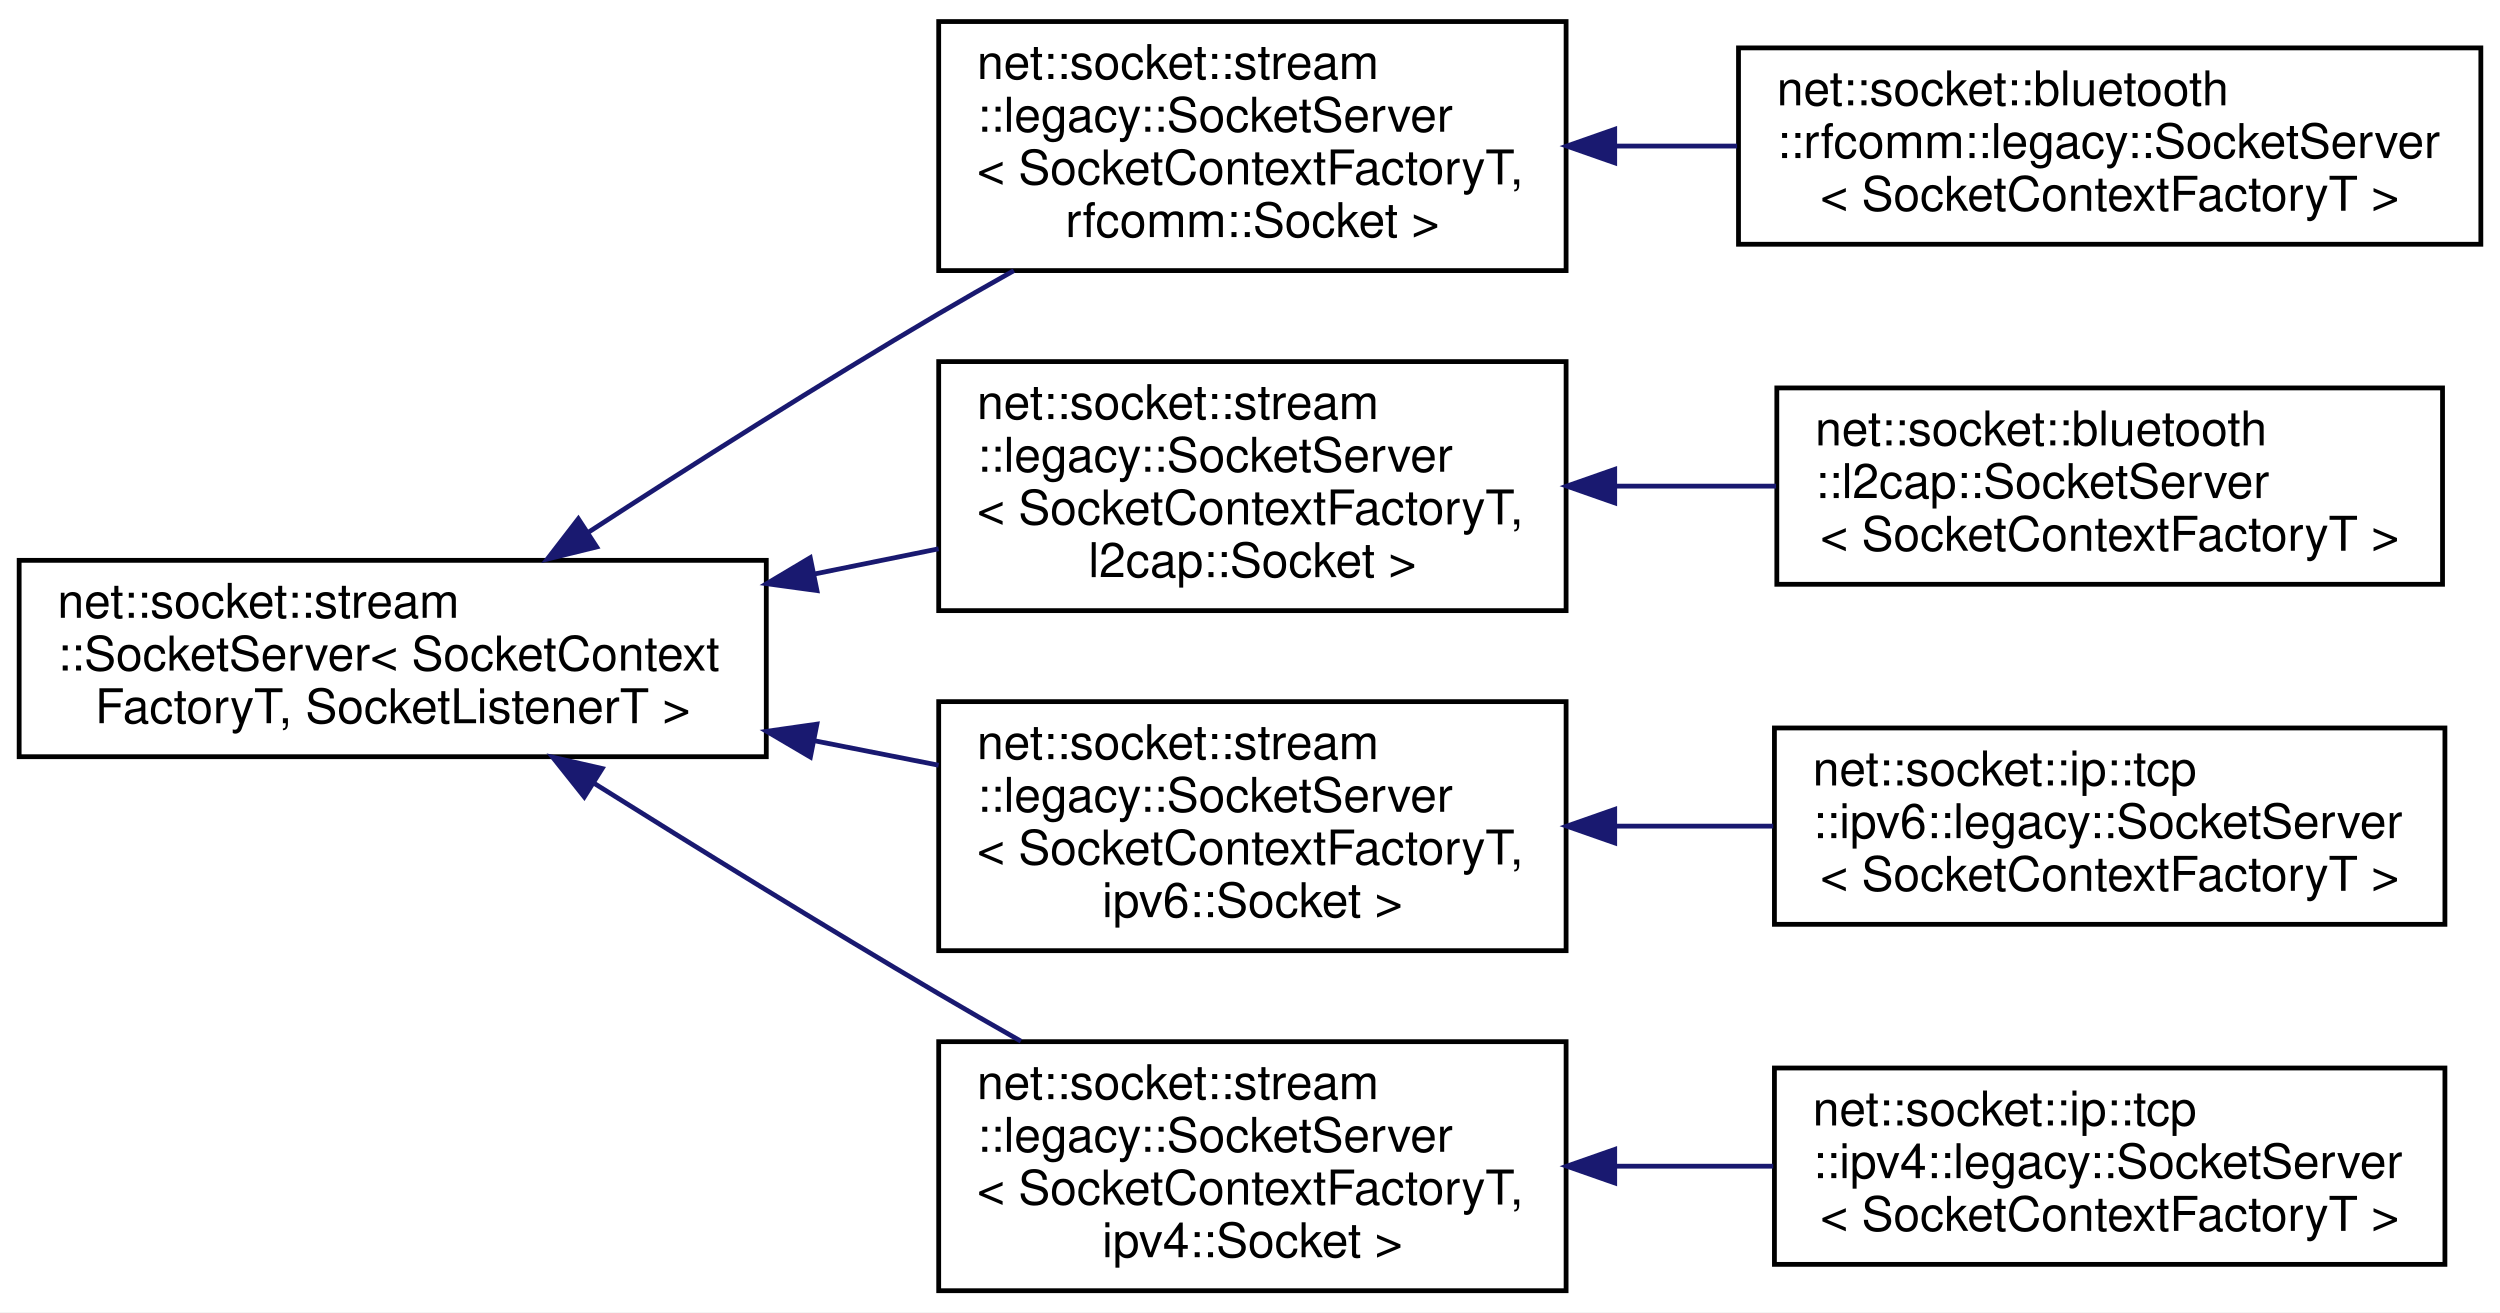
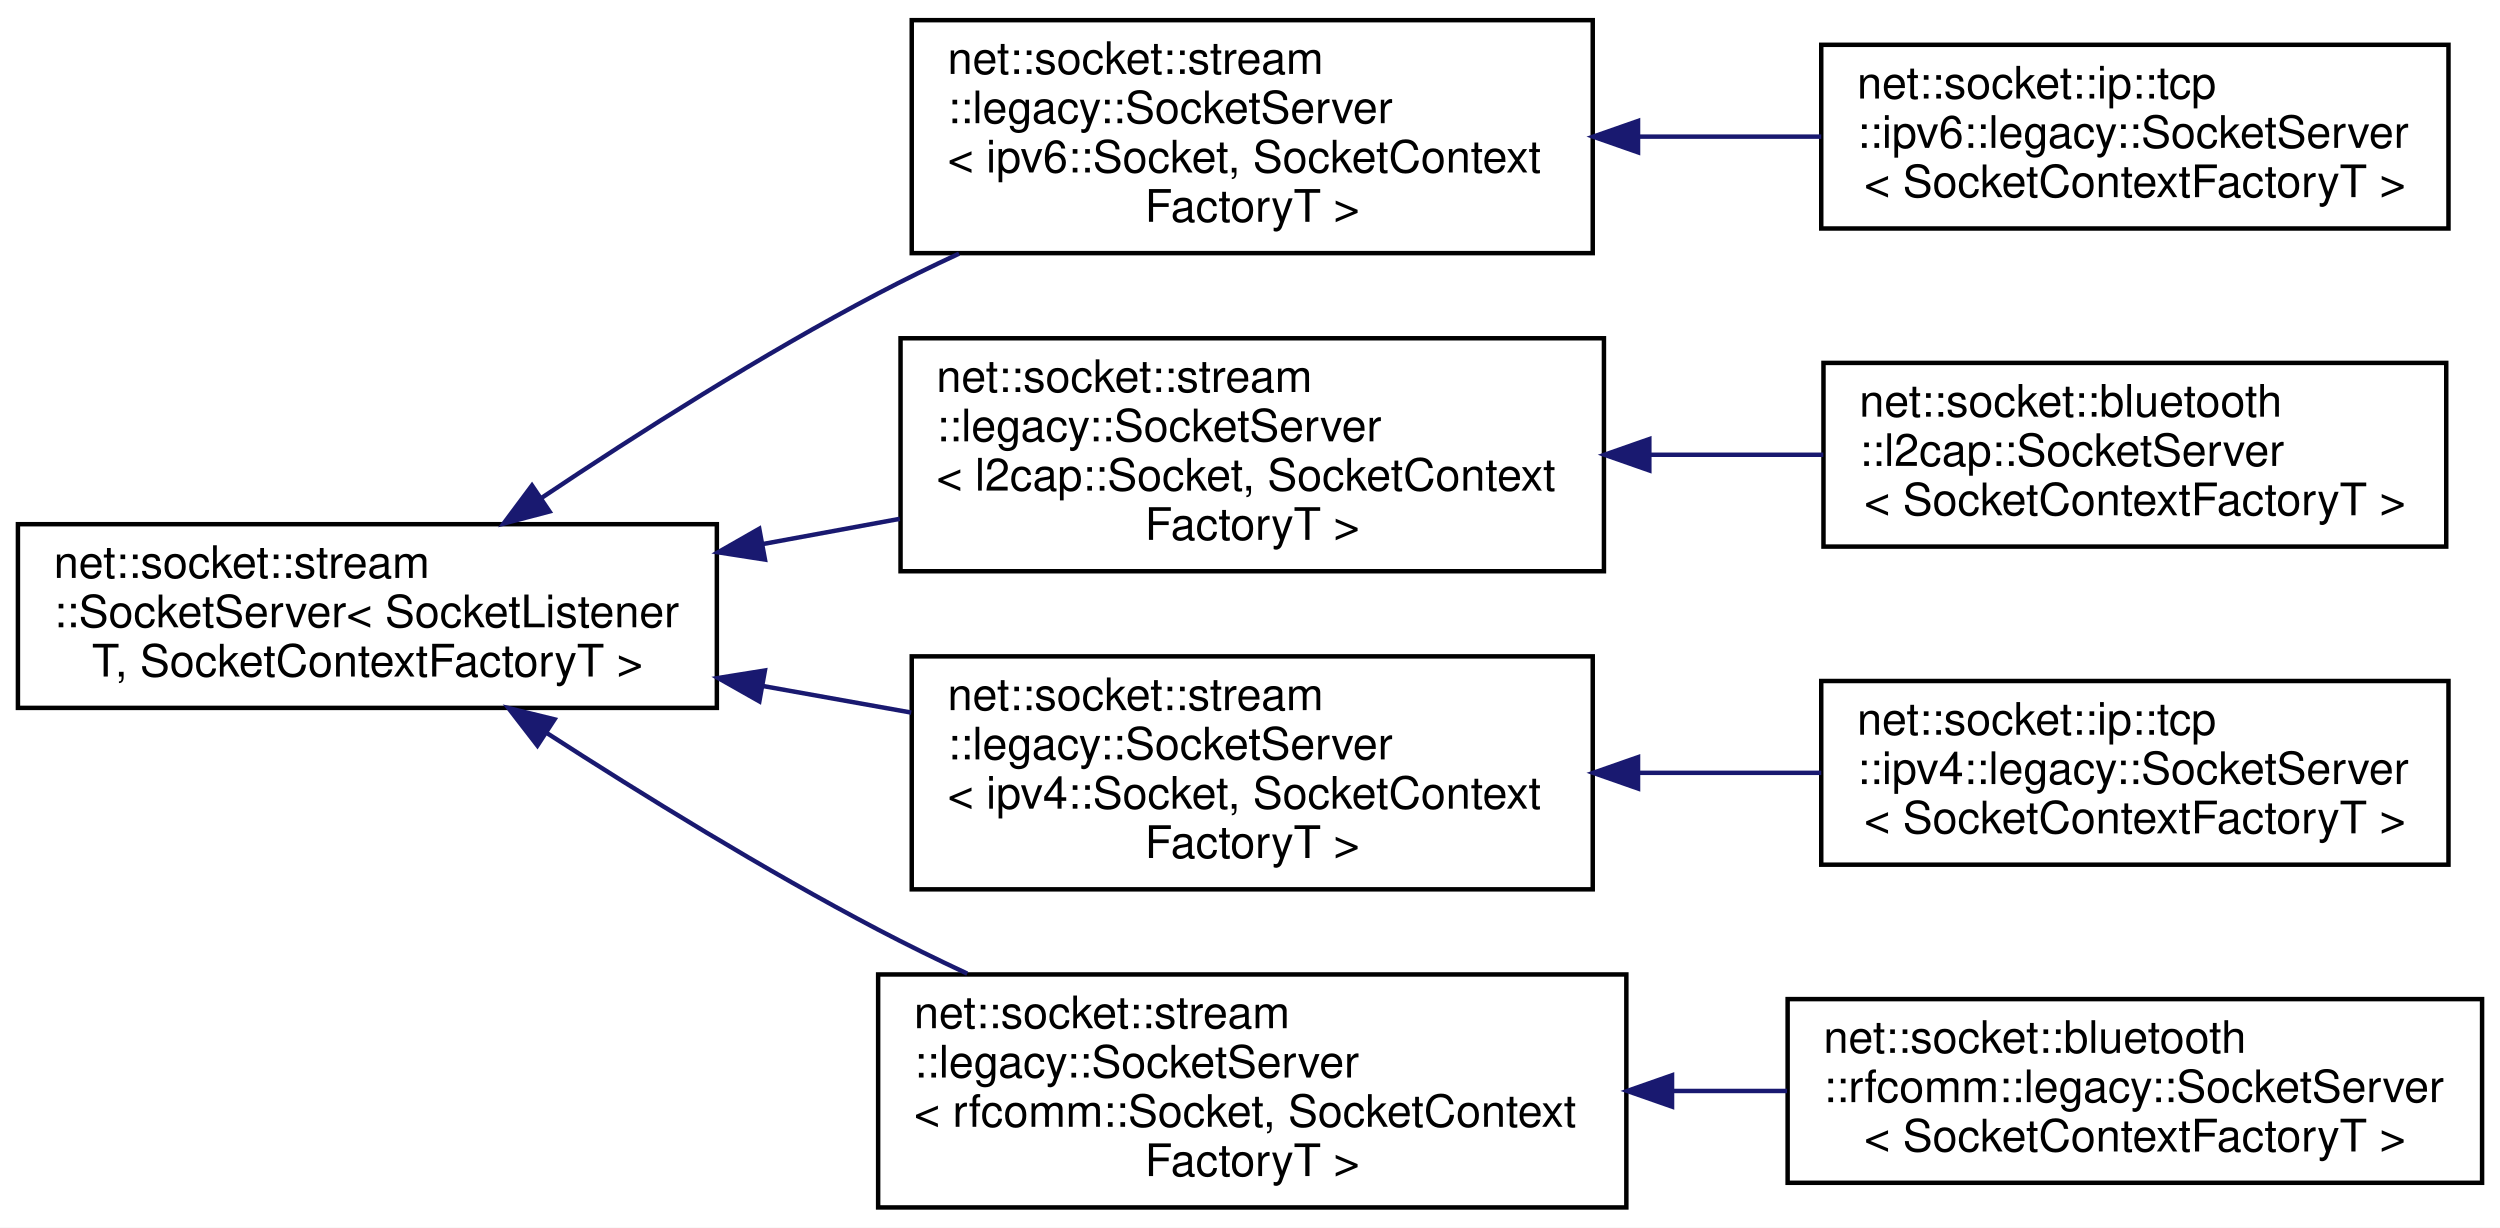
- <svg xmlns="http://www.w3.org/2000/svg" xmlns:xlink="http://www.w3.org/1999/xlink" width="522pt" height="274pt" viewBox="0.00 0.00 522.00 274.00">
+ <svg xmlns="http://www.w3.org/2000/svg" xmlns:xlink="http://www.w3.org/1999/xlink" width="558pt" height="274pt" viewBox="0.00 0.00 558.00 274.00">
  <g id="graph0" class="graph" transform="scale(1 1) rotate(0) translate(4 270)">
-     <polygon fill="white" stroke="transparent" points="-4,4 -4,-270 518,-270 518,4 -4,4" />
+     <polygon fill="white" stroke="transparent" points="-4,4 -4,-270 554,-270 554,4 -4,4" />
    <g id="node1" class="node">
      <g id="a_node1">
        <a xlink:href="classnet_1_1socket_1_1stream_1_1_socket_server.html" target="_top" xlink:title=" ">
          <polygon fill="white" stroke="black" points="0,-112 0,-153 156,-153 156,-112 0,-112" />
          <text text-anchor="start" x="8" y="-141" font-family="Helvetica,sans-Serif" font-size="10.00">net::socket::stream</text>
-           <text text-anchor="start" x="8" y="-130" font-family="Helvetica,sans-Serif" font-size="10.00">::SocketServer&lt; SocketContext</text>
-           <text text-anchor="middle" x="78" y="-119" font-family="Helvetica,sans-Serif" font-size="10.00">FactoryT, SocketListenerT &gt;</text>
+           <text text-anchor="start" x="8" y="-130" font-family="Helvetica,sans-Serif" font-size="10.00">::SocketServer&lt; SocketListener</text>
+           <text text-anchor="middle" x="78" y="-119" font-family="Helvetica,sans-Serif" font-size="10.00">T, SocketContextFactoryT &gt;</text>
        </a>
      </g>
    </g>
    <g id="node2" class="node">
      <g id="a_node2">
        <a xlink:href="classnet_1_1socket_1_1stream_1_1legacy_1_1_socket_server.html" target="_top" xlink:title=" ">
-           <polygon fill="white" stroke="black" points="192,-213.5 192,-265.5 323,-265.5 323,-213.5 192,-213.5" />
-           <text text-anchor="start" x="200" y="-253.5" font-family="Helvetica,sans-Serif" font-size="10.00">net::socket::stream</text>
-           <text text-anchor="start" x="200" y="-242.5" font-family="Helvetica,sans-Serif" font-size="10.00">::legacy::SocketServer</text>
-           <text text-anchor="start" x="200" y="-231.5" font-family="Helvetica,sans-Serif" font-size="10.00">&lt; SocketContextFactoryT,</text>
-           <text text-anchor="middle" x="257.5" y="-220.5" font-family="Helvetica,sans-Serif" font-size="10.00"> rfcomm::Socket &gt;</text>
+           <polygon fill="white" stroke="black" points="199.5,-213.5 199.5,-265.5 351.5,-265.5 351.5,-213.5 199.5,-213.5" />
+           <text text-anchor="start" x="207.5" y="-253.5" font-family="Helvetica,sans-Serif" font-size="10.00">net::socket::stream</text>
+           <text text-anchor="start" x="207.5" y="-242.5" font-family="Helvetica,sans-Serif" font-size="10.00">::legacy::SocketServer</text>
+           <text text-anchor="start" x="207.5" y="-231.5" font-family="Helvetica,sans-Serif" font-size="10.00">&lt; ipv6::Socket, SocketContext</text>
+           <text text-anchor="middle" x="275.5" y="-220.5" font-family="Helvetica,sans-Serif" font-size="10.00">FactoryT &gt;</text>
        </a>
      </g>
    </g>
    <g id="edge1" class="edge">
-       <path fill="none" stroke="midnightblue" d="M118.82,-158.84C140.28,-172.78 167.34,-189.97 192,-204.5 197.05,-207.47 202.37,-210.51 207.69,-213.49" />
-       <polygon fill="midnightblue" stroke="midnightblue" points="120.58,-155.8 110.29,-153.27 116.76,-161.67 120.58,-155.8" />
+       <path fill="none" stroke="midnightblue" d="M116.92,-158.9C138.42,-173.29 166.13,-190.89 192,-204.5 197.78,-207.54 203.89,-210.53 210.06,-213.39" />
+       <polygon fill="midnightblue" stroke="midnightblue" points="118.65,-155.84 108.41,-153.15 114.74,-161.64 118.65,-155.84" />
    </g>
    <g id="node4" class="node">
      <g id="a_node4">
        <a xlink:href="classnet_1_1socket_1_1stream_1_1legacy_1_1_socket_server.html" target="_top" xlink:title=" ">
-           <polygon fill="white" stroke="black" points="192,-142.5 192,-194.5 323,-194.5 323,-142.5 192,-142.5" />
-           <text text-anchor="start" x="200" y="-182.5" font-family="Helvetica,sans-Serif" font-size="10.00">net::socket::stream</text>
-           <text text-anchor="start" x="200" y="-171.5" font-family="Helvetica,sans-Serif" font-size="10.00">::legacy::SocketServer</text>
-           <text text-anchor="start" x="200" y="-160.5" font-family="Helvetica,sans-Serif" font-size="10.00">&lt; SocketContextFactoryT,</text>
-           <text text-anchor="middle" x="257.5" y="-149.5" font-family="Helvetica,sans-Serif" font-size="10.00"> l2cap::Socket &gt;</text>
+           <polygon fill="white" stroke="black" points="197,-142.5 197,-194.5 354,-194.5 354,-142.5 197,-142.5" />
+           <text text-anchor="start" x="205" y="-182.5" font-family="Helvetica,sans-Serif" font-size="10.00">net::socket::stream</text>
+           <text text-anchor="start" x="205" y="-171.5" font-family="Helvetica,sans-Serif" font-size="10.00">::legacy::SocketServer</text>
+           <text text-anchor="start" x="205" y="-160.5" font-family="Helvetica,sans-Serif" font-size="10.00">&lt; l2cap::Socket, SocketContext</text>
+           <text text-anchor="middle" x="275.5" y="-149.5" font-family="Helvetica,sans-Serif" font-size="10.00">FactoryT &gt;</text>
        </a>
      </g>
    </g>
    <g id="edge3" class="edge">
-       <path fill="none" stroke="midnightblue" d="M165.95,-150.13C174.72,-151.91 183.51,-153.7 191.98,-155.41" />
-       <polygon fill="midnightblue" stroke="midnightblue" points="166.58,-146.69 156.08,-148.13 165.18,-153.55 166.58,-146.69" />
+       <path fill="none" stroke="midnightblue" d="M166.36,-148.59C176.51,-150.46 186.82,-152.35 196.83,-154.2" />
+       <polygon fill="midnightblue" stroke="midnightblue" points="166.74,-145.1 156.27,-146.73 165.47,-151.98 166.74,-145.1" />
    </g>
    <g id="node6" class="node">
      <g id="a_node6">
        <a xlink:href="classnet_1_1socket_1_1stream_1_1legacy_1_1_socket_server.html" target="_top" xlink:title=" ">
-           <polygon fill="white" stroke="black" points="192,-71.5 192,-123.5 323,-123.5 323,-71.5 192,-71.5" />
-           <text text-anchor="start" x="200" y="-111.5" font-family="Helvetica,sans-Serif" font-size="10.00">net::socket::stream</text>
-           <text text-anchor="start" x="200" y="-100.5" font-family="Helvetica,sans-Serif" font-size="10.00">::legacy::SocketServer</text>
-           <text text-anchor="start" x="200" y="-89.5" font-family="Helvetica,sans-Serif" font-size="10.00">&lt; SocketContextFactoryT,</text>
-           <text text-anchor="middle" x="257.5" y="-78.5" font-family="Helvetica,sans-Serif" font-size="10.00"> ipv6::Socket &gt;</text>
+           <polygon fill="white" stroke="black" points="199.5,-71.5 199.5,-123.5 351.5,-123.5 351.5,-71.5 199.5,-71.5" />
+           <text text-anchor="start" x="207.5" y="-111.5" font-family="Helvetica,sans-Serif" font-size="10.00">net::socket::stream</text>
+           <text text-anchor="start" x="207.5" y="-100.5" font-family="Helvetica,sans-Serif" font-size="10.00">::legacy::SocketServer</text>
+           <text text-anchor="start" x="207.5" y="-89.5" font-family="Helvetica,sans-Serif" font-size="10.00">&lt; ipv4::Socket, SocketContext</text>
+           <text text-anchor="middle" x="275.5" y="-78.5" font-family="Helvetica,sans-Serif" font-size="10.00">FactoryT &gt;</text>
        </a>
      </g>
    </g>
    <g id="edge5" class="edge">
-       <path fill="none" stroke="midnightblue" d="M165.95,-115.35C174.72,-113.63 183.51,-111.89 191.98,-110.22" />
-       <polygon fill="midnightblue" stroke="midnightblue" points="165.21,-111.93 156.08,-117.3 166.57,-118.8 165.21,-111.93" />
+       <path fill="none" stroke="midnightblue" d="M166.33,-116.87C177.36,-114.89 188.57,-112.88 199.39,-110.95" />
+       <polygon fill="midnightblue" stroke="midnightblue" points="165.49,-113.46 156.27,-118.67 166.73,-120.35 165.49,-113.46" />
    </g>
    <g id="node8" class="node">
      <g id="a_node8">
        <a xlink:href="classnet_1_1socket_1_1stream_1_1legacy_1_1_socket_server.html" target="_top" xlink:title=" ">
-           <polygon fill="white" stroke="black" points="192,-0.5 192,-52.5 323,-52.5 323,-0.5 192,-0.5" />
+           <polygon fill="white" stroke="black" points="192,-0.5 192,-52.5 359,-52.5 359,-0.5 192,-0.5" />
          <text text-anchor="start" x="200" y="-40.5" font-family="Helvetica,sans-Serif" font-size="10.00">net::socket::stream</text>
          <text text-anchor="start" x="200" y="-29.5" font-family="Helvetica,sans-Serif" font-size="10.00">::legacy::SocketServer</text>
-           <text text-anchor="start" x="200" y="-18.5" font-family="Helvetica,sans-Serif" font-size="10.00">&lt; SocketContextFactoryT,</text>
-           <text text-anchor="middle" x="257.5" y="-7.5" font-family="Helvetica,sans-Serif" font-size="10.00"> ipv4::Socket &gt;</text>
+           <text text-anchor="start" x="200" y="-18.5" font-family="Helvetica,sans-Serif" font-size="10.00">&lt; rfcomm::Socket, SocketContext</text>
+           <text text-anchor="middle" x="275.5" y="-7.5" font-family="Helvetica,sans-Serif" font-size="10.00">FactoryT &gt;</text>
        </a>
      </g>
    </g>
    <g id="edge7" class="edge">
-       <path fill="none" stroke="midnightblue" d="M119.9,-106.54C141.25,-93.15 167.88,-76.69 192,-62.5 197.53,-59.25 203.35,-55.89 209.16,-52.6" />
-       <polygon fill="midnightblue" stroke="midnightblue" points="118,-103.6 111.4,-111.89 121.73,-109.53 118,-103.6" />
+       <path fill="none" stroke="midnightblue" d="M117.97,-106.44C139.39,-92.61 166.67,-75.78 192,-62.5 198.37,-59.16 205.11,-55.86 211.89,-52.69" />
+       <polygon fill="midnightblue" stroke="midnightblue" points="115.95,-103.58 109.48,-111.96 119.77,-109.44 115.95,-103.58" />
    </g>
    <g id="node3" class="node">
      <g id="a_node3">
-         <a xlink:href="classnet_1_1socket_1_1bluetooth_1_1rfcomm_1_1legacy_1_1_socket_server.html" target="_top" xlink:title=" ">
-           <polygon fill="white" stroke="black" points="359,-219 359,-260 514,-260 514,-219 359,-219" />
-           <text text-anchor="start" x="367" y="-248" font-family="Helvetica,sans-Serif" font-size="10.00">net::socket::bluetooth</text>
-           <text text-anchor="start" x="367" y="-237" font-family="Helvetica,sans-Serif" font-size="10.00">::rfcomm::legacy::SocketServer</text>
-           <text text-anchor="middle" x="436.5" y="-226" font-family="Helvetica,sans-Serif" font-size="10.00">&lt; SocketContextFactoryT &gt;</text>
+         <a xlink:href="classnet_1_1socket_1_1ip_1_1tcp_1_1ipv6_1_1legacy_1_1_socket_server.html" target="_top" xlink:title=" ">
+           <polygon fill="white" stroke="black" points="402.5,-219 402.5,-260 542.5,-260 542.5,-219 402.5,-219" />
+           <text text-anchor="start" x="410.5" y="-248" font-family="Helvetica,sans-Serif" font-size="10.00">net::socket::ip::tcp</text>
+           <text text-anchor="start" x="410.5" y="-237" font-family="Helvetica,sans-Serif" font-size="10.00">::ipv6::legacy::SocketServer</text>
+           <text text-anchor="middle" x="472.5" y="-226" font-family="Helvetica,sans-Serif" font-size="10.00">&lt; SocketContextFactoryT &gt;</text>
        </a>
      </g>
    </g>
    <g id="edge2" class="edge">
-       <path fill="none" stroke="midnightblue" d="M333.3,-239.5C341.7,-239.5 350.27,-239.5 358.7,-239.5" />
-       <polygon fill="midnightblue" stroke="midnightblue" points="333.15,-236 323.15,-239.5 333.15,-243 333.15,-236" />
+       <path fill="none" stroke="midnightblue" d="M361.91,-239.5C375.48,-239.5 389.36,-239.5 402.5,-239.5" />
+       <polygon fill="midnightblue" stroke="midnightblue" points="361.61,-236 351.61,-239.5 361.61,-243 361.61,-236" />
    </g>
    <g id="node5" class="node">
      <g id="a_node5">
        <a xlink:href="classnet_1_1socket_1_1bluetooth_1_1l2cap_1_1_socket_server.html" target="_top" xlink:title=" ">
-           <polygon fill="white" stroke="black" points="367,-148 367,-189 506,-189 506,-148 367,-148" />
-           <text text-anchor="start" x="375" y="-177" font-family="Helvetica,sans-Serif" font-size="10.00">net::socket::bluetooth</text>
-           <text text-anchor="start" x="375" y="-166" font-family="Helvetica,sans-Serif" font-size="10.00">::l2cap::SocketServer</text>
-           <text text-anchor="middle" x="436.5" y="-155" font-family="Helvetica,sans-Serif" font-size="10.00">&lt; SocketContextFactoryT &gt;</text>
+           <polygon fill="white" stroke="black" points="403,-148 403,-189 542,-189 542,-148 403,-148" />
+           <text text-anchor="start" x="411" y="-177" font-family="Helvetica,sans-Serif" font-size="10.00">net::socket::bluetooth</text>
+           <text text-anchor="start" x="411" y="-166" font-family="Helvetica,sans-Serif" font-size="10.00">::l2cap::SocketServer</text>
+           <text text-anchor="middle" x="472.5" y="-155" font-family="Helvetica,sans-Serif" font-size="10.00">&lt; SocketContextFactoryT &gt;</text>
        </a>
      </g>
    </g>
    <g id="edge4" class="edge">
-       <path fill="none" stroke="midnightblue" d="M333.28,-168.5C344.41,-168.5 355.85,-168.5 366.85,-168.5" />
-       <polygon fill="midnightblue" stroke="midnightblue" points="333.15,-165 323.15,-168.5 333.15,-172 333.15,-165" />
+       <path fill="none" stroke="midnightblue" d="M364.43,-168.5C377.35,-168.5 390.51,-168.5 402.96,-168.5" />
+       <polygon fill="midnightblue" stroke="midnightblue" points="364.13,-165 354.13,-168.5 364.13,-172 364.13,-165" />
    </g>
    <g id="node7" class="node">
      <g id="a_node7">
-         <a xlink:href="classnet_1_1socket_1_1ip_1_1tcp_1_1ipv6_1_1legacy_1_1_socket_server.html" target="_top" xlink:title=" ">
-           <polygon fill="white" stroke="black" points="366.5,-77 366.5,-118 506.5,-118 506.5,-77 366.5,-77" />
-           <text text-anchor="start" x="374.5" y="-106" font-family="Helvetica,sans-Serif" font-size="10.00">net::socket::ip::tcp</text>
-           <text text-anchor="start" x="374.5" y="-95" font-family="Helvetica,sans-Serif" font-size="10.00">::ipv6::legacy::SocketServer</text>
-           <text text-anchor="middle" x="436.5" y="-84" font-family="Helvetica,sans-Serif" font-size="10.00">&lt; SocketContextFactoryT &gt;</text>
+         <a xlink:href="classnet_1_1socket_1_1ip_1_1tcp_1_1ipv4_1_1legacy_1_1_socket_server.html" target="_top" xlink:title=" ">
+           <polygon fill="white" stroke="black" points="402.5,-77 402.5,-118 542.5,-118 542.5,-77 402.5,-77" />
+           <text text-anchor="start" x="410.5" y="-106" font-family="Helvetica,sans-Serif" font-size="10.00">net::socket::ip::tcp</text>
+           <text text-anchor="start" x="410.5" y="-95" font-family="Helvetica,sans-Serif" font-size="10.00">::ipv4::legacy::SocketServer</text>
+           <text text-anchor="middle" x="472.5" y="-84" font-family="Helvetica,sans-Serif" font-size="10.00">&lt; SocketContextFactoryT &gt;</text>
        </a>
      </g>
    </g>
    <g id="edge6" class="edge">
-       <path fill="none" stroke="midnightblue" d="M333.47,-97.5C344.35,-97.5 355.5,-97.5 366.25,-97.5" />
-       <polygon fill="midnightblue" stroke="midnightblue" points="333.15,-94 323.15,-97.5 333.15,-101 333.15,-94" />
+       <path fill="none" stroke="midnightblue" d="M361.91,-97.5C375.48,-97.5 389.36,-97.5 402.5,-97.5" />
+       <polygon fill="midnightblue" stroke="midnightblue" points="361.61,-94 351.61,-97.5 361.61,-101 361.61,-94" />
    </g>
    <g id="node9" class="node">
      <g id="a_node9">
-         <a xlink:href="classnet_1_1socket_1_1ip_1_1tcp_1_1ipv4_1_1legacy_1_1_socket_server.html" target="_top" xlink:title=" ">
-           <polygon fill="white" stroke="black" points="366.5,-6 366.5,-47 506.5,-47 506.5,-6 366.5,-6" />
-           <text text-anchor="start" x="374.5" y="-35" font-family="Helvetica,sans-Serif" font-size="10.00">net::socket::ip::tcp</text>
-           <text text-anchor="start" x="374.5" y="-24" font-family="Helvetica,sans-Serif" font-size="10.00">::ipv4::legacy::SocketServer</text>
-           <text text-anchor="middle" x="436.5" y="-13" font-family="Helvetica,sans-Serif" font-size="10.00">&lt; SocketContextFactoryT &gt;</text>
+         <a xlink:href="classnet_1_1socket_1_1bluetooth_1_1rfcomm_1_1legacy_1_1_socket_server.html" target="_top" xlink:title=" ">
+           <polygon fill="white" stroke="black" points="395,-6 395,-47 550,-47 550,-6 395,-6" />
+           <text text-anchor="start" x="403" y="-35" font-family="Helvetica,sans-Serif" font-size="10.00">net::socket::bluetooth</text>
+           <text text-anchor="start" x="403" y="-24" font-family="Helvetica,sans-Serif" font-size="10.00">::rfcomm::legacy::SocketServer</text>
+           <text text-anchor="middle" x="472.5" y="-13" font-family="Helvetica,sans-Serif" font-size="10.00">&lt; SocketContextFactoryT &gt;</text>
        </a>
      </g>
    </g>
    <g id="edge8" class="edge">
-       <path fill="none" stroke="midnightblue" d="M333.47,-26.5C344.35,-26.5 355.5,-26.5 366.25,-26.5" />
-       <polygon fill="midnightblue" stroke="midnightblue" points="333.15,-23 323.15,-26.5 333.15,-30 333.15,-23" />
+       <path fill="none" stroke="midnightblue" d="M369.24,-26.5C377.82,-26.5 386.46,-26.5 394.87,-26.5" />
+       <polygon fill="midnightblue" stroke="midnightblue" points="369.2,-23 359.2,-26.5 369.2,-30 369.2,-23" />
    </g>
  </g>
</svg>
